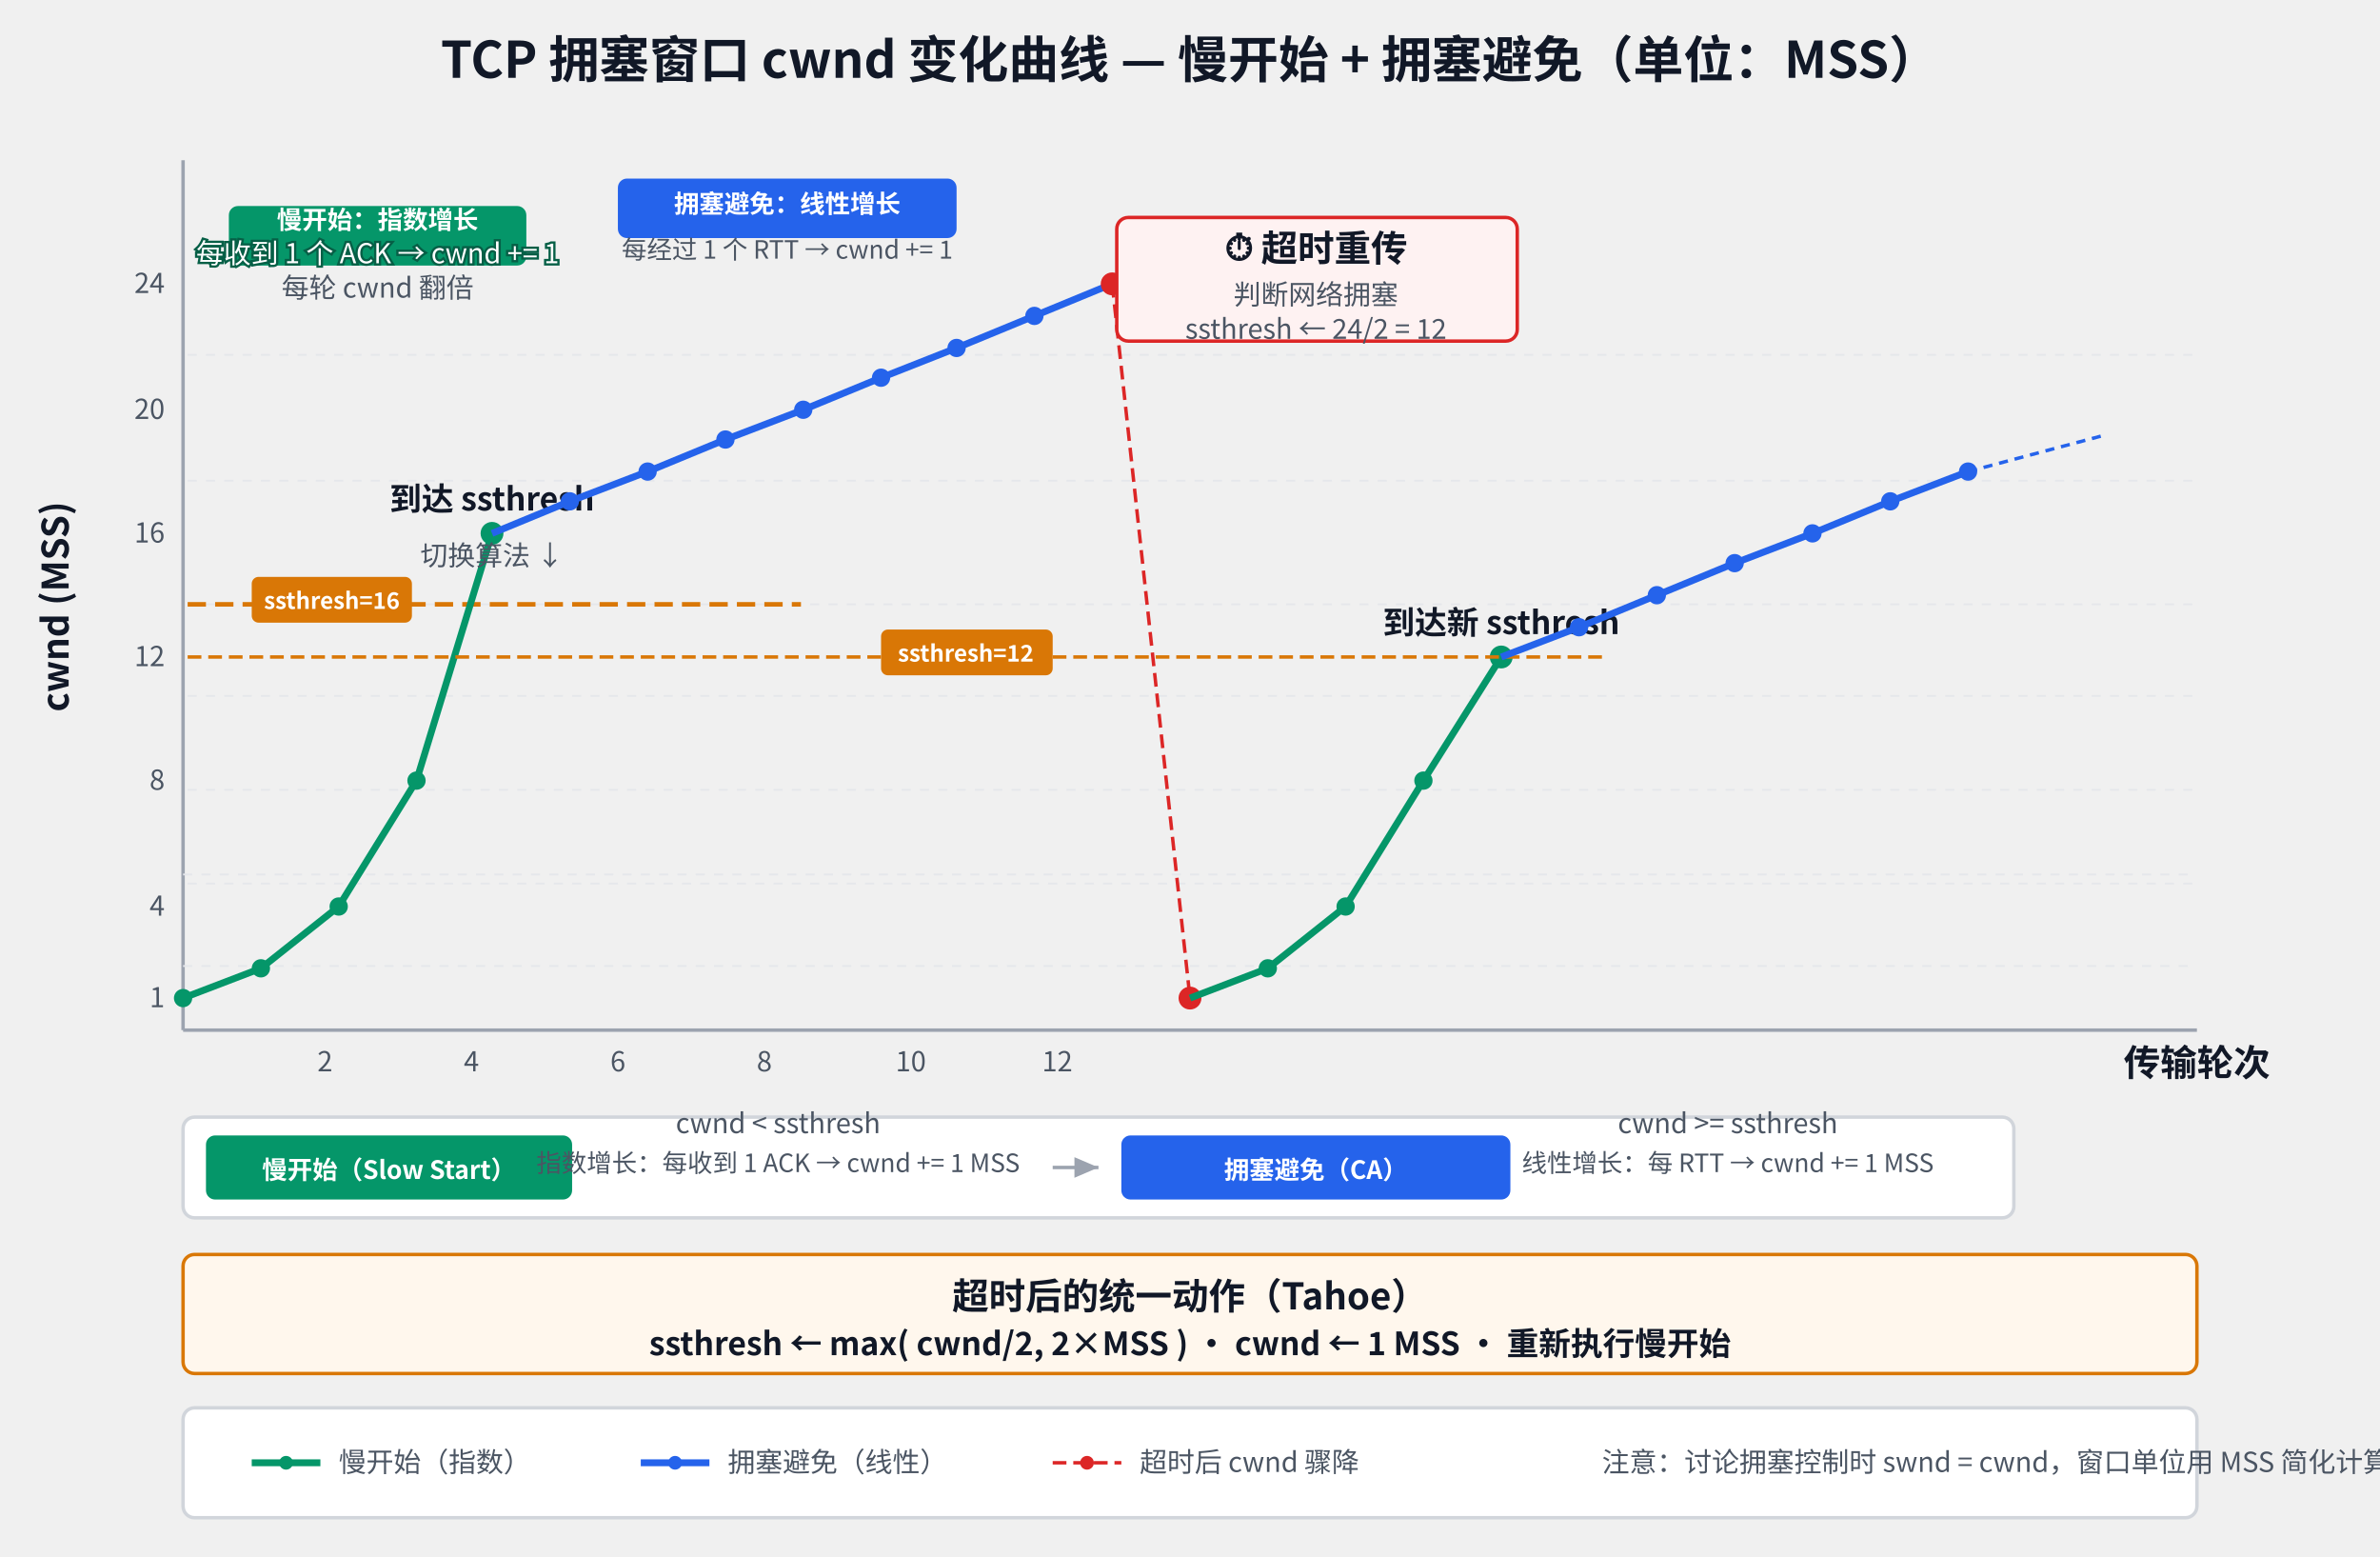
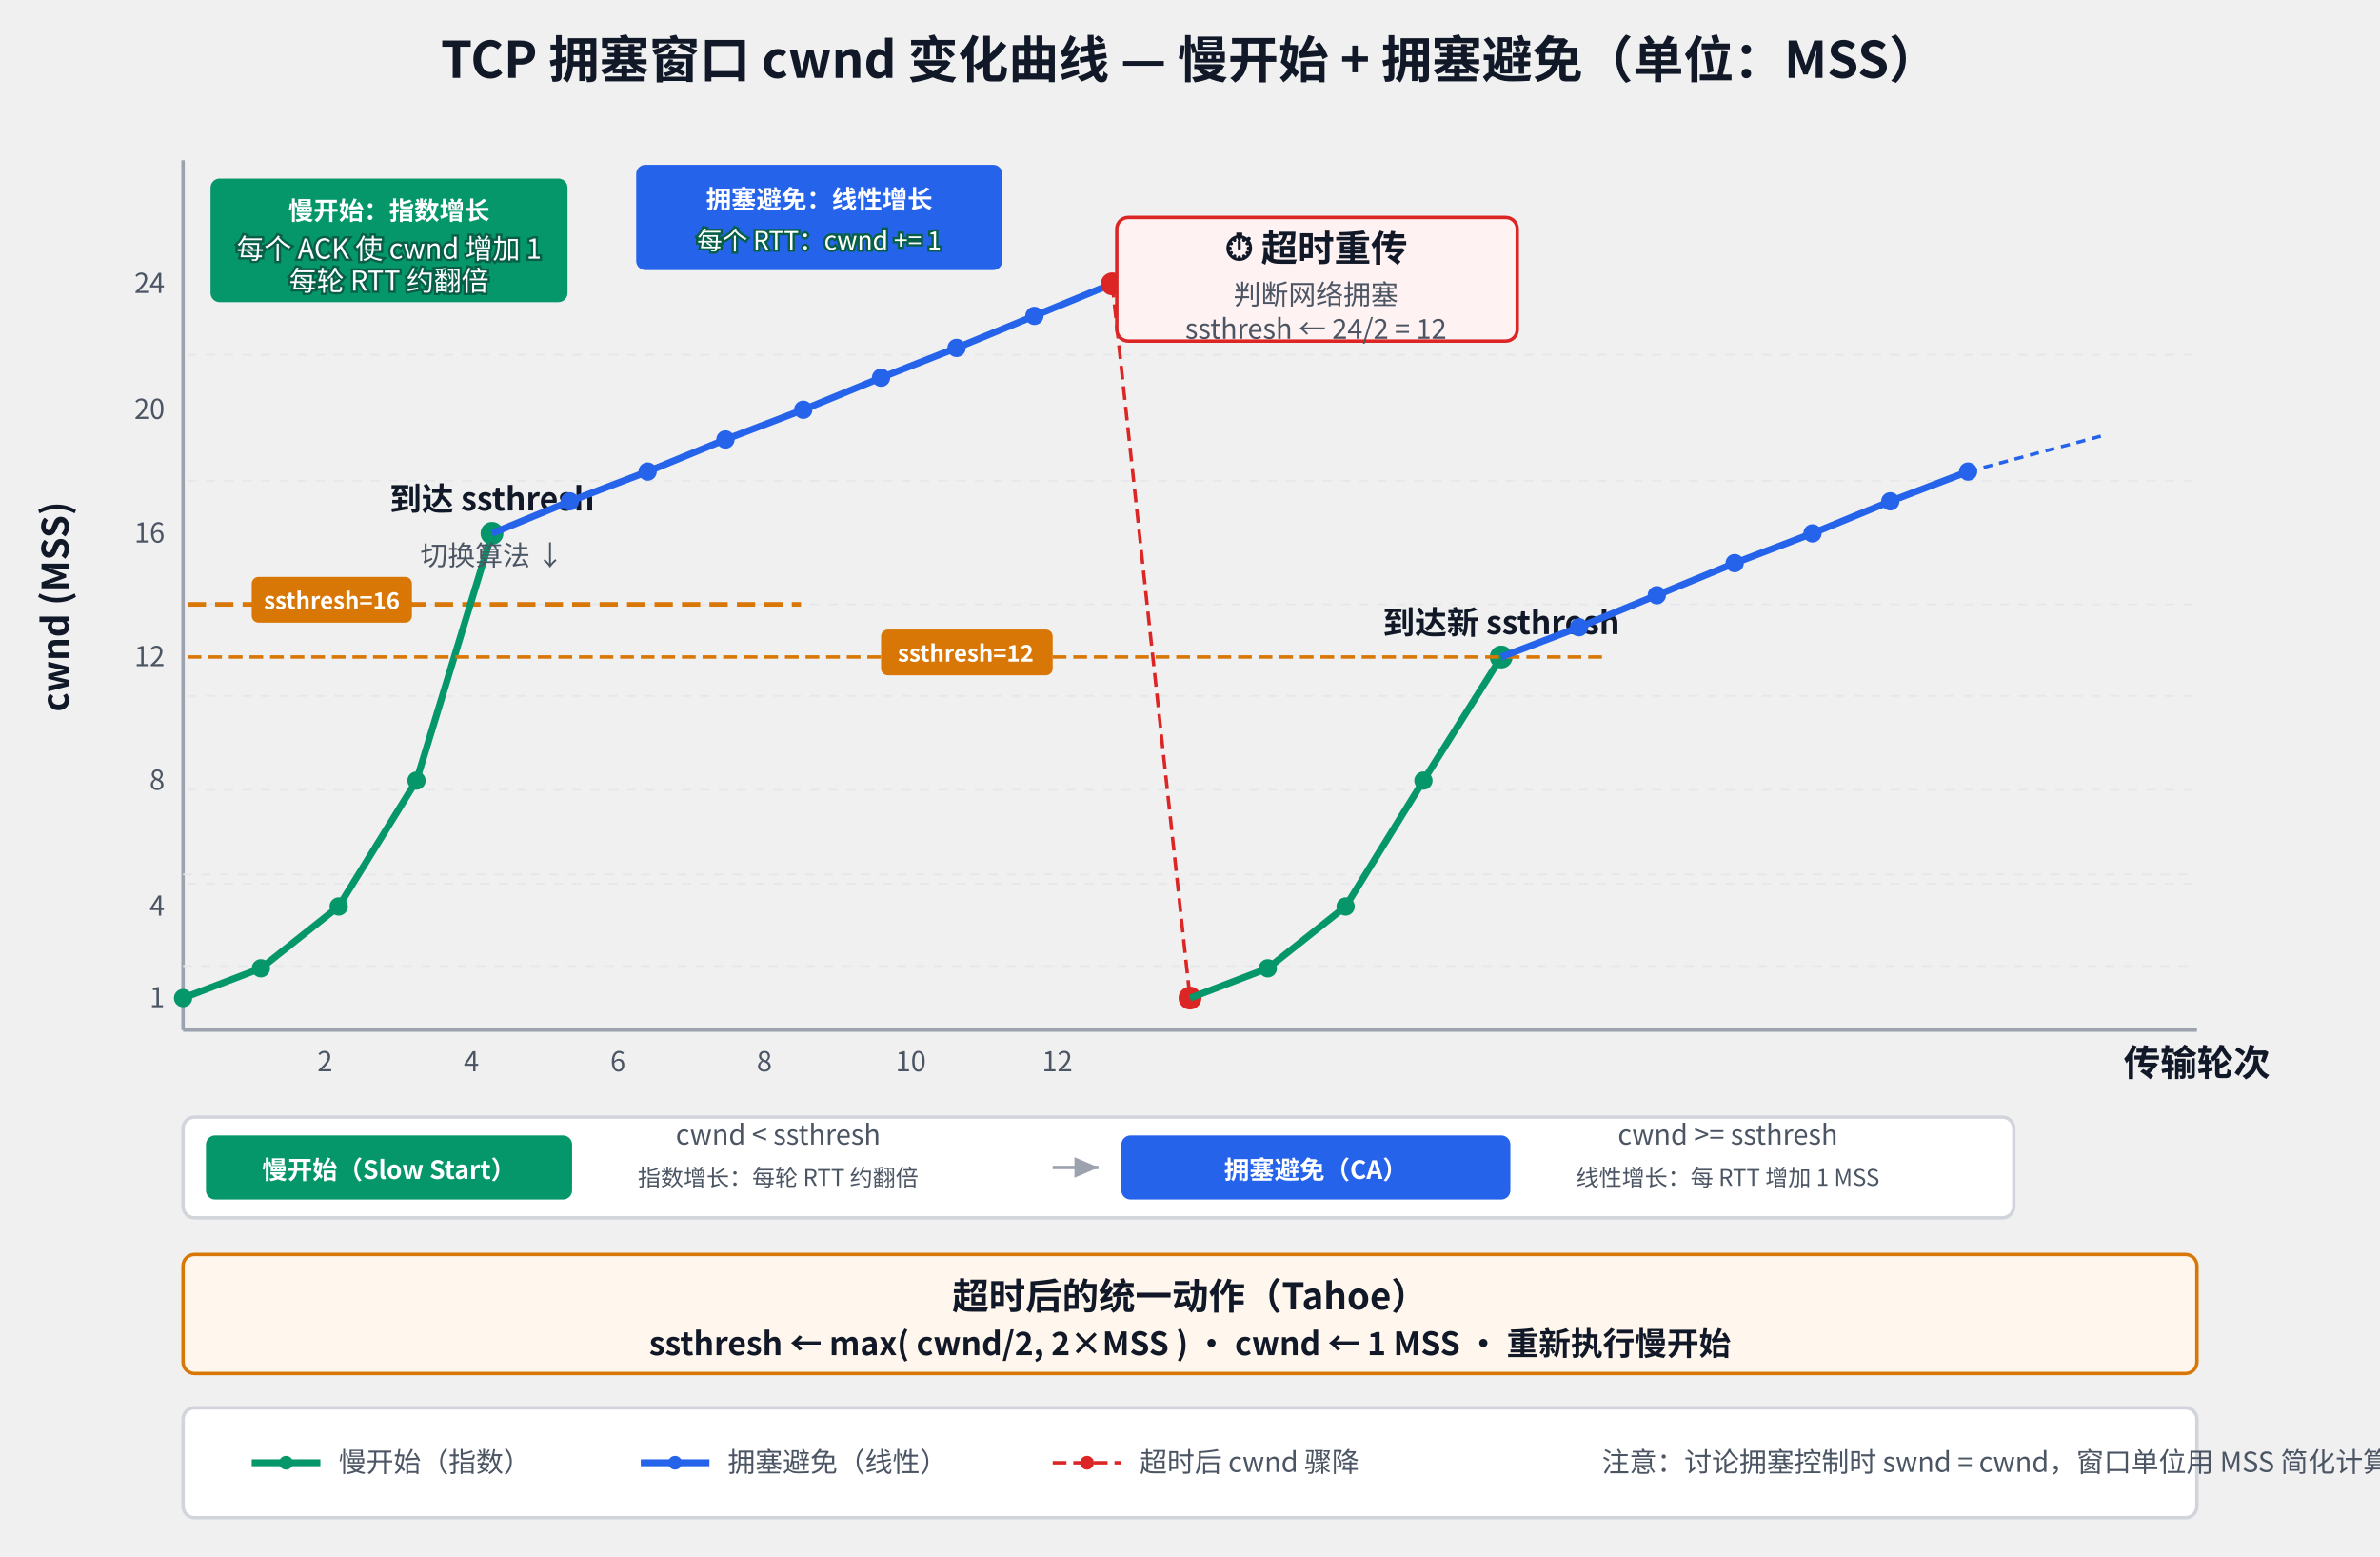
<svg xmlns="http://www.w3.org/2000/svg" width="1040" height="680" viewBox="0 0 1040 680" role="img">
  <style>/* paired-theme-canvas */
svg{background:#f8fafc}
@media(prefers-color-scheme:dark){svg{background:#0b1020}}

    :root{color-scheme:light dark}
    text{font-family:"Microsoft YaHei","Noto Sans CJK SC",Arial,sans-serif}
    .t{font-size:22px;font-weight:700;fill:#111827}
    .sh{font-size:16px;font-weight:700;fill:#111827}
    .ss{font-size:12px;fill:#4b5563}
    .sm{font-size:14px;font-weight:700;fill:#111827}
    .sw{font-size:13px;font-weight:700;fill:#fff}
    .box{fill:#fff;stroke:#d1d5db;stroke-width:1.5}
    .axis{stroke:#9ca3af;stroke-width:1.5}
    .grid{stroke:#e5e7eb;stroke-width:0.8;stroke-dasharray:4,4}
    .cv-ss{fill:none;stroke:#059669;stroke-width:3}
    .cv-ca{fill:none;stroke:#2563eb;stroke-width:3}
    .cv-to{fill:none;stroke:#dc2626;stroke-width:1.5;stroke-dasharray:6,3}
    .cv-ss2{fill:none;stroke:#059669;stroke-width:3}
    .cv-ca2{fill:none;stroke:#2563eb;stroke-width:3}
    .dot{fill:#059669}
    .dot-b{fill:#2563eb}
    .dot-r{fill:#dc2626}
    .tag-g{fill:#059669}
    .tag-b{fill:#2563eb}
    .tag-r{fill:#dc2626}
    .tag-a{fill:#d97706}
    .f-blue{fill:#eff6ff;stroke:#2563eb;stroke-width:1.5}
    .f-green{fill:#ecfdf5;stroke:#059669;stroke-width:1.5}
    .f-red{fill:#fef2f2;stroke:#dc2626;stroke-width:1.5}
    .f-amber{fill:#fff7ed;stroke:#d97706;stroke-width:1.5}
    .lb-blue{fill:#dbeafe}
    .lb-green{fill:#d1fae5}
    .lb-red{fill:#fee2e2}
    @media(prefers-color-scheme:dark){
      .t,.sh,.sm{fill:#e5e7eb}
      .ss{fill:#9ca3af}
      .box{fill:#111827;stroke:#374151}
      .axis{stroke:#4b5563}
      .grid{stroke:#1f2937}
      .cv-ss{stroke:#10b981}
      .cv-ca{stroke:#3b82f6}
      .cv-ss2{stroke:#10b981}
      .cv-ca2{stroke:#3b82f6}
      .cv-to{stroke:#f87171}
      .dot{fill:#10b981}
      .dot-b{fill:#3b82f6}
      .dot-r{fill:#f87171}
      .tag-g{fill:#047857}
      .tag-b{fill:#1d4ed8}
      .tag-r{fill:#b91c1c}
      .tag-a{fill:#b45309}
      .f-blue{fill:#0f1d33;stroke:#1e40af}
      .f-green{fill:#0a1e14;stroke:#047857}
      .f-red{fill:#2e0a0a;stroke:#991b1b}
      .f-amber{fill:#2a1f06;stroke:#92400e}
      .lb-blue{fill:#0c1929}
      .lb-green{fill:#071a10}
      .lb-red{fill:#220808}
    }
    /* contrast-audit-fix */
  .contrast-label{fill:#fff;paint-order:stroke fill;stroke:#065f46;stroke-width:2px}@media(prefers-color-scheme:dark){.contrast-label{stroke:#052e16}}
  </style>
  <text x="520" y="34" text-anchor="middle" class="t">TCP 拥塞窗口 cwnd 变化曲线 — 慢开始 + 拥塞避免（单位：MSS）</text>
  <line x1="80" y1="450" x2="960" y2="450" class="axis" />
  <line x1="80" y1="70" x2="80" y2="450" class="axis" />
  <text x="960" y="470" text-anchor="middle" class="sh">传输轮次</text>
  <text x="30" y="265" text-anchor="middle" class="sh" transform="rotate(-90,30,265)">cwnd (MSS)</text>
  <line x1="80" y1="422" x2="960" y2="422" class="grid" />
  <line x1="80" y1="382" x2="960" y2="382" class="grid" />
  <text x="72" y="440" text-anchor="end" class="ss">1</text>
  <text x="72" y="400" text-anchor="end" class="ss">4</text>
  <text x="72" y="345" text-anchor="end" class="ss">8</text>
  <text x="72" y="291" text-anchor="end" class="ss">12</text>
  <text x="72" y="237" text-anchor="end" class="ss">16</text>
  <text x="72" y="183" text-anchor="end" class="ss">20</text>
  <text x="72" y="128" text-anchor="end" class="ss">24</text>
  <line x1="82" y1="386" x2="960" y2="386" class="grid" />
  <line x1="82" y1="345" x2="960" y2="345" class="grid" />
  <line x1="82" y1="304" x2="960" y2="304" class="grid" />
  <line x1="82" y1="264" x2="960" y2="264" class="grid" />
  <line x1="82" y1="210" x2="960" y2="210" class="grid" />
  <line x1="82" y1="155" x2="960" y2="155" class="grid" />
  <line x1="82" y1="264" x2="350" y2="264" stroke="#d97706" stroke-width="2" stroke-dasharray="8,4" />
  <rect x="110" y="252" width="70" height="20" rx="3" class="tag-a" />
  <text x="145" y="266" text-anchor="middle" class="sw" style="font-size:10px;">ssthresh=16</text>
  <text x="142" y="468" text-anchor="middle" class="ss">2</text>
  <text x="206" y="468" text-anchor="middle" class="ss">4</text>
  <text x="270" y="468" text-anchor="middle" class="ss">6</text>
  <text x="334" y="468" text-anchor="middle" class="ss">8</text>
  <text x="398" y="468" text-anchor="middle" class="ss">10</text>
  <text x="462" y="468" text-anchor="middle" class="ss">12</text>
  <polyline points="80,436 114,423 148,396 182,341 215,233" class="cv-ss" />
  <circle cx="80" cy="436" r="4" class="dot" />
  <circle cx="114" cy="423" r="4" class="dot" />
  <circle cx="148" cy="396" r="4" class="dot" />
  <circle cx="182" cy="341" r="4" class="dot" />
  <circle cx="215" cy="233" r="5" class="dot" />
  <text x="215" y="223" text-anchor="middle" class="sm" fill="#059669">到达 ssthresh</text>
  <text x="215" y="247" text-anchor="middle" class="ss" fill="#d97706">切换算法 ↓</text>
-   <rect x="100" y="90" width="130" height="26" rx="4" class="tag-g" />
-   <text x="165" y="100" text-anchor="middle" class="sw" style="font-size:11px;">慢开始：指数增长</text>
-   <text x="165" y="115" text-anchor="middle" class="ss contrast-label">每收到 1 个 ACK → cwnd += 1</text>
-   <text x="165" y="130" text-anchor="middle" class="ss">每轮 cwnd 翻倍</text>
+   <rect x="92" y="78" width="156" height="54" rx="4" class="tag-g" />
+   <text x="170" y="96" text-anchor="middle" class="sw" style="font-size:11px;">慢开始：指数增长</text>
+   <text x="170" y="113" text-anchor="middle" class="ss contrast-label">每个 ACK 使 cwnd 增加 1</text>
+   <text x="170" y="127" text-anchor="middle" class="ss contrast-label">每轮 RTT 约翻倍</text>
  <polyline points="215,233 249,219 283,206 317,192 351,179 385,165 418,152 452,138 486,124" class="cv-ca" />
  <circle cx="249" cy="219" r="4" class="dot-b" />
  <circle cx="283" cy="206" r="4" class="dot-b" />
  <circle cx="317" cy="192" r="4" class="dot-b" />
  <circle cx="351" cy="179" r="4" class="dot-b" />
  <circle cx="385" cy="165" r="4" class="dot-b" />
  <circle cx="418" cy="152" r="4" class="dot-b" />
  <circle cx="452" cy="138" r="4" class="dot-b" />
  <circle cx="486" cy="124" r="5" class="dot-r" />
-   <rect x="270" y="78" width="148" height="26" rx="4" class="tag-b" />
-   <text x="344" y="93" text-anchor="middle" class="sw" style="font-size:11px;">拥塞避免：线性增长</text>
-   <text x="344" y="113" text-anchor="middle" class="ss" style="font-size:11px;">每经过 1 个 RTT → cwnd += 1</text>
+   <rect x="278" y="72" width="160" height="46" rx="4" class="tag-b" />
+   <text x="358" y="91" text-anchor="middle" class="sw" style="font-size:11px;">拥塞避免：线性增长</text>
+   <text x="358" y="109" text-anchor="middle" class="ss contrast-label" style="font-size:11px;">每个 RTT：cwnd += 1</text>
  <line x1="486" y1="124" x2="520" y2="436" class="cv-to" />
  <circle cx="520" cy="436" r="5" class="dot-r" />
  <rect x="488" y="95" width="175" height="54" rx="5" class="f-red" />
  <text x="575" y="114" text-anchor="middle" class="sh" fill="#991b1b">⏱ 超时重传</text>
  <text x="575" y="133" text-anchor="middle" class="ss">判断网络拥塞</text>
  <text x="575" y="148" text-anchor="middle" class="ss">ssthresh ← 24/2 = 12</text>
  <polyline points="520,436 554,423 588,396 622,341 656,287" class="cv-ss2" />
  <circle cx="554" cy="423" r="4" class="dot" />
  <circle cx="588" cy="396" r="4" class="dot" />
  <circle cx="622" cy="341" r="4" class="dot" />
  <circle cx="656" cy="287" r="5" class="dot" />
  <text x="656" y="277" text-anchor="middle" class="sm" fill="#059669">到达新 ssthresh</text>
  <line x1="82" y1="287" x2="700" y2="287" stroke="#d97706" stroke-width="1.5" stroke-dasharray="6,3" />
  <rect x="385" y="275" width="75" height="20" rx="3" class="tag-a" />
  <text x="422" y="289" text-anchor="middle" class="sw" style="font-size:10px;">ssthresh=12</text>
  <polyline points="656,287 690,274 724,260 758,246 792,233 826,219 860,206" class="cv-ca2" />
  <circle cx="690" cy="274" r="4" class="dot-b" />
  <circle cx="724" cy="260" r="4" class="dot-b" />
  <circle cx="758" cy="246" r="4" class="dot-b" />
  <circle cx="792" cy="233" r="4" class="dot-b" />
  <circle cx="826" cy="219" r="4" class="dot-b" />
  <circle cx="860" cy="206" r="4" class="dot-b" />
  <line x1="860" y1="206" x2="920" y2="190" stroke="#2563eb" stroke-width="1.5" stroke-dasharray="4,3" />
  <rect x="80" y="488" width="800" height="44" rx="5" class="box" />
  <rect x="90" y="496" width="160" height="28" rx="4" class="tag-g" />
  <text x="170" y="515" text-anchor="middle" class="sw" style="font-size:11px;">慢开始（Slow Start）</text>
-   <text x="340" y="495" text-anchor="middle" class="ss">cwnd &lt; ssthresh</text>
-   <text x="340" y="512" text-anchor="middle" class="ss" style="font-size:11px;">指数增长：每收到 1 ACK → cwnd += 1 MSS</text>
+   <text x="340" y="500" text-anchor="middle" class="ss">cwnd &lt; ssthresh</text>
+   <text x="340" y="518" text-anchor="middle" class="ss" style="font-size:10px;">指数增长：每轮 RTT 约翻倍</text>
  <line x1="460" y1="510" x2="480" y2="510" stroke="#9ca3af" stroke-width="1.5" marker-end="url(#ar)" />
  <rect x="490" y="496" width="170" height="28" rx="4" class="tag-b" />
  <text x="575" y="515" text-anchor="middle" class="sw" style="font-size:11px;">拥塞避免（CA）</text>
-   <text x="755" y="495" text-anchor="middle" class="ss">cwnd &gt;= ssthresh</text>
-   <text x="755" y="512" text-anchor="middle" class="ss" style="font-size:11px;">线性增长：每 RTT → cwnd += 1 MSS</text>
+   <text x="755" y="500" text-anchor="middle" class="ss">cwnd &gt;= ssthresh</text>
+   <text x="755" y="518" text-anchor="middle" class="ss" style="font-size:10px;">线性增长：每 RTT 增加 1 MSS</text>
  <defs>
    <marker id="ar" markerWidth="7" markerHeight="6" refX="7" refY="3" orient="auto">
      <polygon points="0 0, 7 3, 0 6" fill="#9ca3af" />
    </marker>
  </defs>
  <rect x="80" y="548" width="880" height="52" rx="5" class="f-amber" />
  <text x="520" y="572" text-anchor="middle" class="sh" fill="#92400e">超时后的统一动作（Tahoe）</text>
  <text x="520" y="592" text-anchor="middle" class="sm">ssthresh ← max( cwnd/2, 2×MSS )  ·  cwnd ← 1 MSS  ·  重新执行慢开始</text>
  <rect x="80" y="615" width="880" height="48" rx="5" class="box" />
  <line x1="110" y1="639" x2="140" y2="639" class="cv-ss" />
  <circle cx="125" cy="639" r="3" class="dot" />
  <text x="148" y="643" class="ss">慢开始（指数）</text>
  <line x1="280" y1="639" x2="310" y2="639" class="cv-ca" />
  <circle cx="295" cy="639" r="3" class="dot-b" />
  <text x="318" y="643" class="ss">拥塞避免（线性）</text>
  <line x1="460" y1="639" x2="490" y2="639" class="cv-to" />
  <circle cx="475" cy="639" r="3" class="dot-r" />
  <text x="498" y="643" class="ss">超时后 cwnd 骤降</text>
  <text x="700" y="643" class="ss">注意：讨论拥塞控制时 swnd = cwnd，窗口单位用 MSS 简化计算</text>
</svg>
